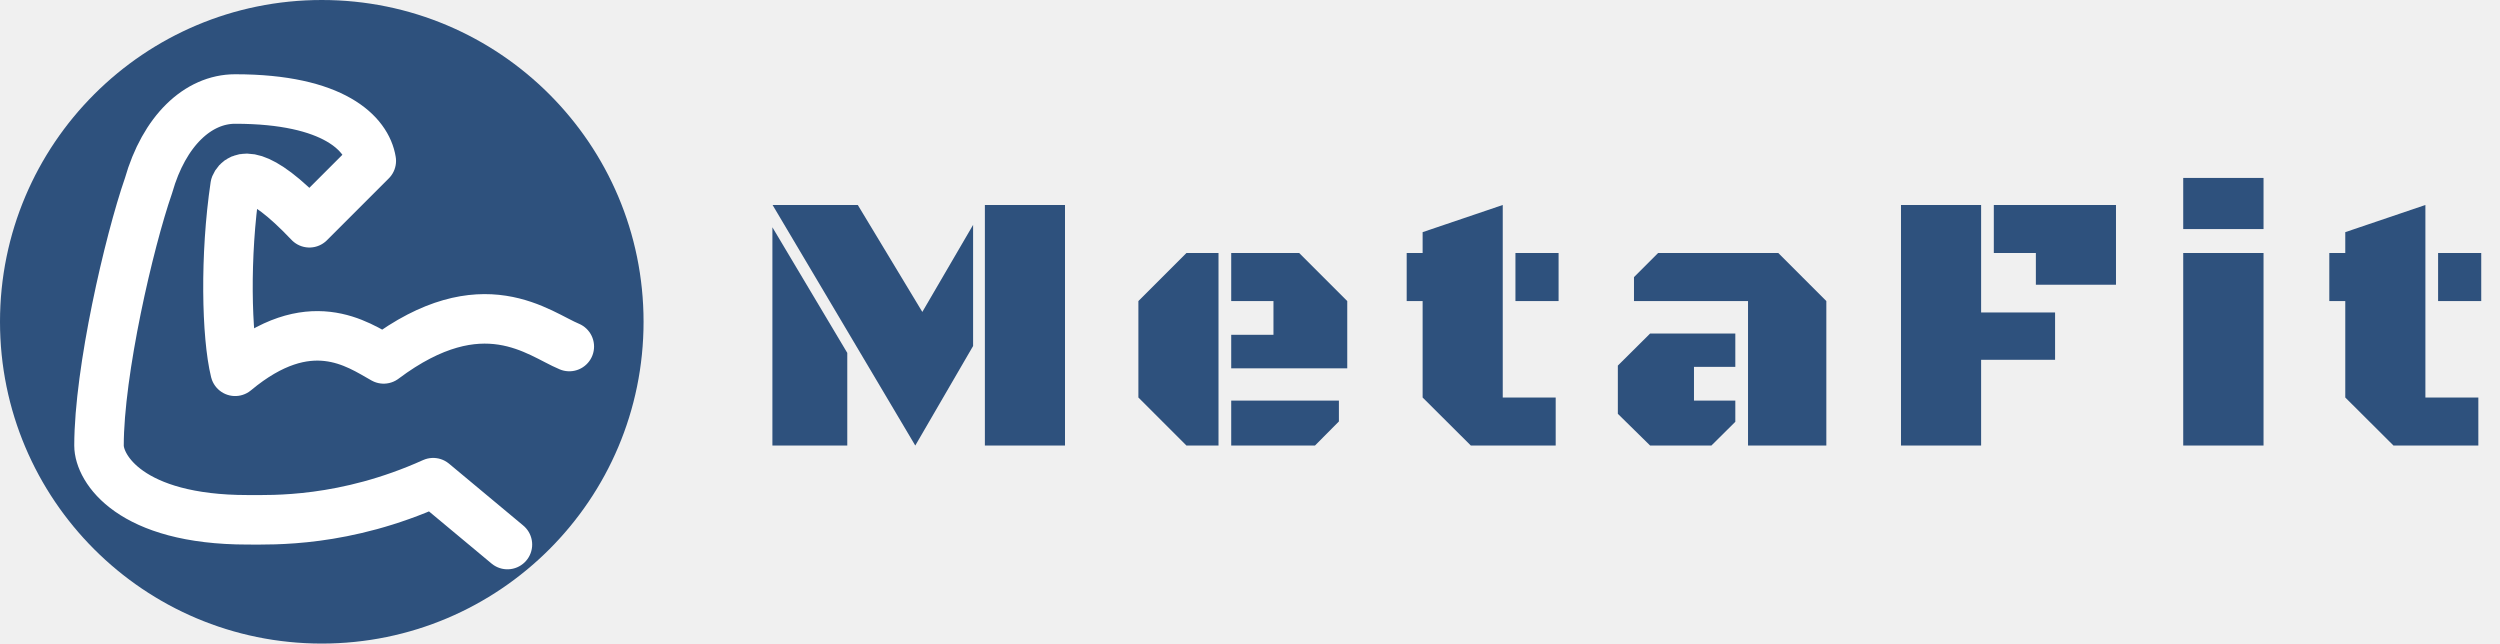
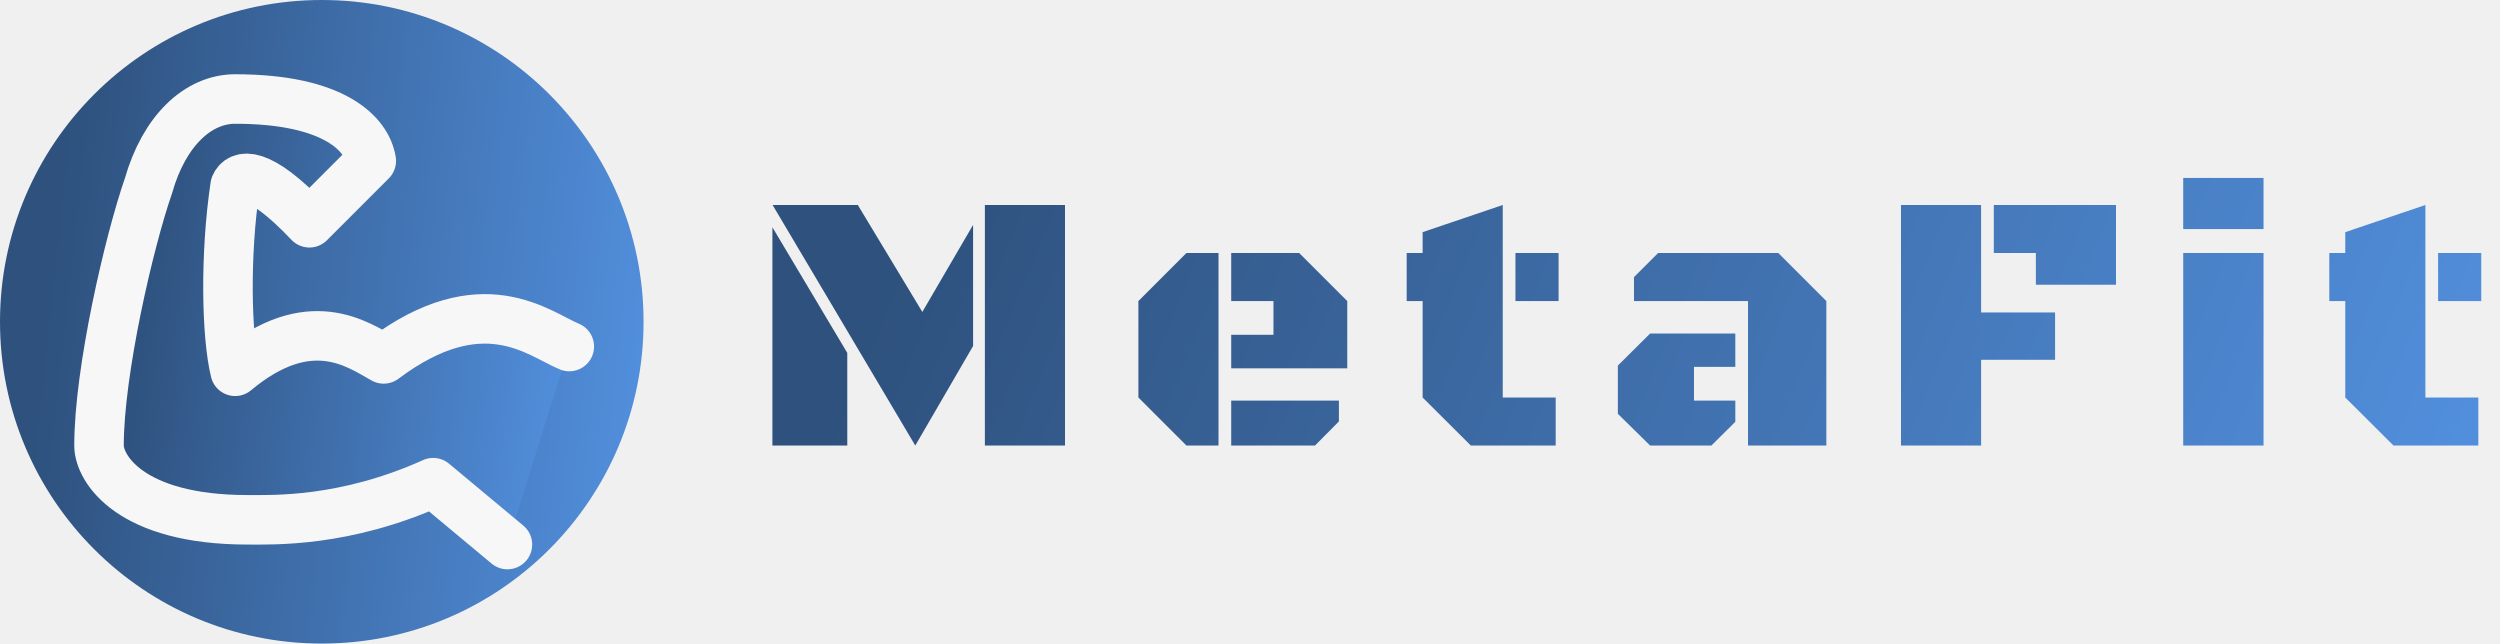
<svg xmlns="http://www.w3.org/2000/svg" width="101" height="26" viewBox="0 0 101 26" fill="none">
-   <circle cx="13" cy="13" r="13" fill="#2E517D" />
-   <path d="M23 14C21.773 13.496 19.5 11.5 15.5 14.5C14.448 13.912 12.5 12.5 9.5 15C9.149 13.572 9.079 10.322 9.5 7.5C9.675 7.08 10.397 6.782 12.5 9L15 6.5C14.825 5.408 13.5 4 9.5 4C8 4 6.631 5.282 6 7.5C5.212 9.768 4 15 4 18C4 18.924 5.25 21 10 21C11 21 13.925 21.113 17.5 19.5L20.5 22" stroke="white" stroke-width="2" stroke-linecap="round" stroke-linejoin="round" />
-   <path d="M36.977 18L31.212 8.281H34.655L37.262 12.602L39.313 9.086V13.979L36.977 18ZM39.789 18V8.281H43.026V18H39.789ZM31.205 18V9.182L34.23 14.257V18H31.205ZM47.932 18L45.991 16.059V12.163L47.932 10.222H49.228V18H47.932ZM49.741 14.88V13.525H51.448V12.163H49.741V10.222H52.488L54.429 12.163V14.88H49.741ZM49.741 18V16.184H54.092V17.026L53.125 18H49.741ZM59.422 18L57.474 16.059V12.163H56.83V10.222H57.474V9.379L60.711 8.281V16.059H62.85V18H59.422ZM61.224 12.163V10.222H62.967V12.163H61.224ZM70.62 18V12.163H66.013V11.196L66.987 10.222H71.843L73.784 12.163V18H70.62ZM66.665 18L65.361 16.718V14.77L66.665 13.474H70.107V14.821H68.437V16.184H70.107V17.041L69.14 18H66.665ZM76.8 18V8.281H80.037V12.624H83.025V14.536H80.037V18H76.8ZM82.249 11.503V10.222H80.55V8.281H85.486V11.503H82.249ZM88.202 9.255V7.189H91.447V9.255H88.202ZM88.202 18V10.222H91.447V18H88.202ZM96.697 18L94.749 16.059V12.163H94.104V10.222H94.749V9.379L97.986 8.281V16.059H100.125V18H96.697ZM98.499 12.163V10.222H100.242V12.163H98.499Z" fill="#2E517D" />
+   <circle cx="13" cy="13" r="13" fill="url(#paint0_linear_318_22)" />
+   <path d="M23 14C21.773 13.496 19.5 11.5 15.5 14.5C14.448 13.912 12.5 12.5 9.5 15C9.149 13.572 9.079 10.322 9.5 7.5C9.675 7.08 10.397 6.782 12.5 9L15 6.5C14.825 5.408 13.5 4 9.5 4C8 4 6.631 5.282 6 7.5C5.212 9.768 4 15 4 18C4 18.924 5.25 21 10 21C11 21 13.925 21.113 17.5 19.5L20.5 22" fill="url(#paint1_linear_318_22)" />
+   <path d="M23 14C21.773 13.496 19.5 11.5 15.5 14.5C14.448 13.912 12.5 12.5 9.5 15C9.149 13.572 9.079 10.322 9.5 7.5C9.675 7.08 10.397 6.782 12.5 9L15 6.5C14.825 5.408 13.5 4 9.5 4C8 4 6.631 5.282 6 7.5C5.212 9.768 4 15 4 18C4 18.924 5.25 21 10 21C11 21 13.925 21.113 17.5 19.5L20.5 22" stroke="#f7f7f7" stroke-width="2" stroke-linecap="round" stroke-linejoin="round" />
+   <path d="M36.977 18L31.212 8.281H34.655L37.262 12.602L39.313 9.086V13.979L36.977 18ZM39.789 18V8.281H43.026V18H39.789ZM31.205 18V9.182L34.23 14.257V18H31.205ZM47.932 18L45.991 16.059V12.163L47.932 10.222H49.228V18H47.932ZM49.741 14.88V13.525H51.448V12.163H49.741V10.222H52.488L54.429 12.163V14.88H49.741ZM49.741 18V16.184H54.092V17.026L53.125 18H49.741ZM59.422 18L57.474 16.059V12.163H56.83V10.222H57.474V9.379L60.711 8.281V16.059H62.85V18H59.422ZM61.224 12.163V10.222H62.967V12.163H61.224ZM70.62 18V12.163H66.013V11.196L66.987 10.222H71.843L73.784 12.163V18H70.62ZM66.665 18L65.361 16.718V14.77L66.665 13.474H70.107V14.821H68.437V16.184H70.107V17.041L69.14 18H66.665ZM76.8 18V8.281H80.037V12.624H83.025V14.536H80.037V18H76.8ZM82.249 11.503V10.222H80.55V8.281H85.486V11.503H82.249ZM88.202 9.255V7.189H91.447V9.255H88.202ZM88.202 18V10.222H91.447V18H88.202ZM96.697 18L94.749 16.059V12.163H94.104V10.222H94.749V9.379L97.986 8.281V16.059H100.125V18H96.697ZM98.499 12.163V10.222H100.242V12.163H98.499Z" fill="url(#paint2_linear_318_22)" />
+   <defs>
+     <linearGradient id="paint0_linear_318_22" x1="4.119" y1="-9.5" x2="30.252" y2="-6.639" gradientUnits="userSpaceOnUse">
+       <stop stop-color="#2E517D" />
+       <stop offset="1" stop-color="#5493E3" />
+     </linearGradient>
+     <linearGradient id="paint1_linear_318_22" x1="7.01" y1="-2.577" x2="26.082" y2="-0.373" gradientUnits="userSpaceOnUse">
+       <stop stop-color="#2E517D" />
+       <stop offset="1" stop-color="#5493E3" />
+     </linearGradient>
+     <linearGradient id="paint2_linear_318_22" x1="41.248" y1="-2.942" x2="103.113" y2="22.367" gradientUnits="userSpaceOnUse">
+       <stop stop-color="#2E517D" />
+       <stop offset="1" stop-color="#5493E3" />
+     </linearGradient>
+   </defs>
</svg>
